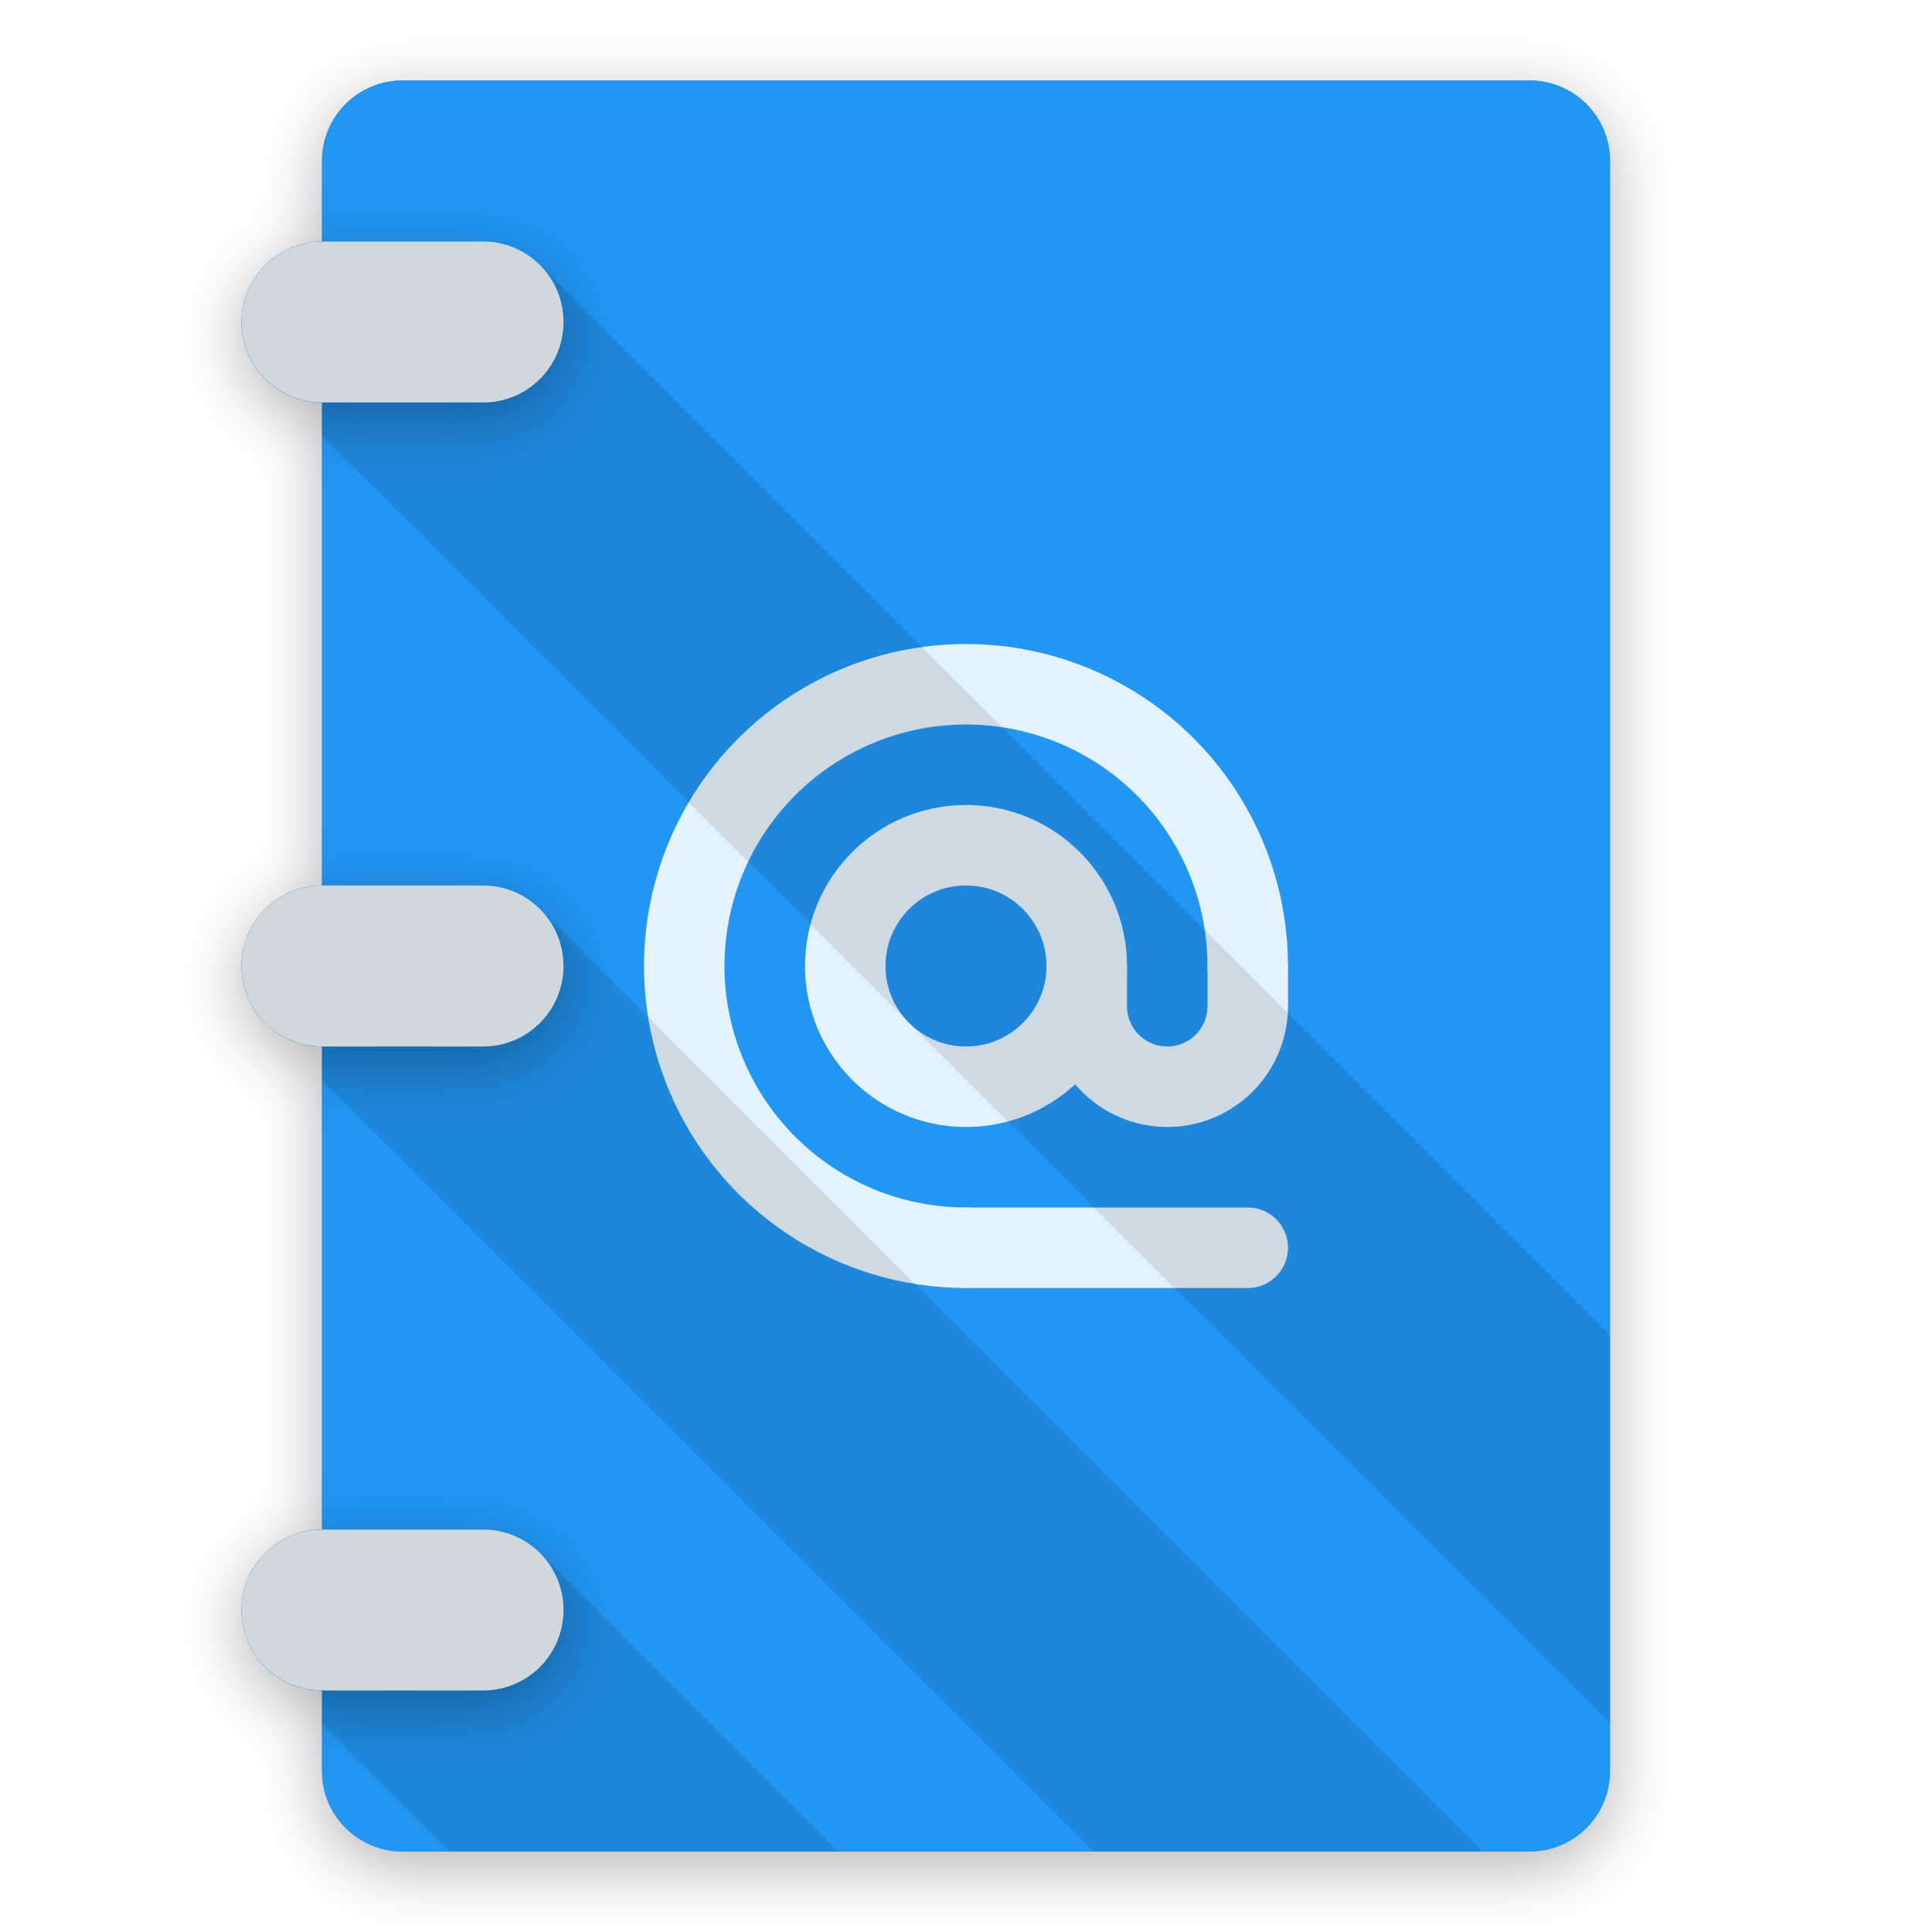
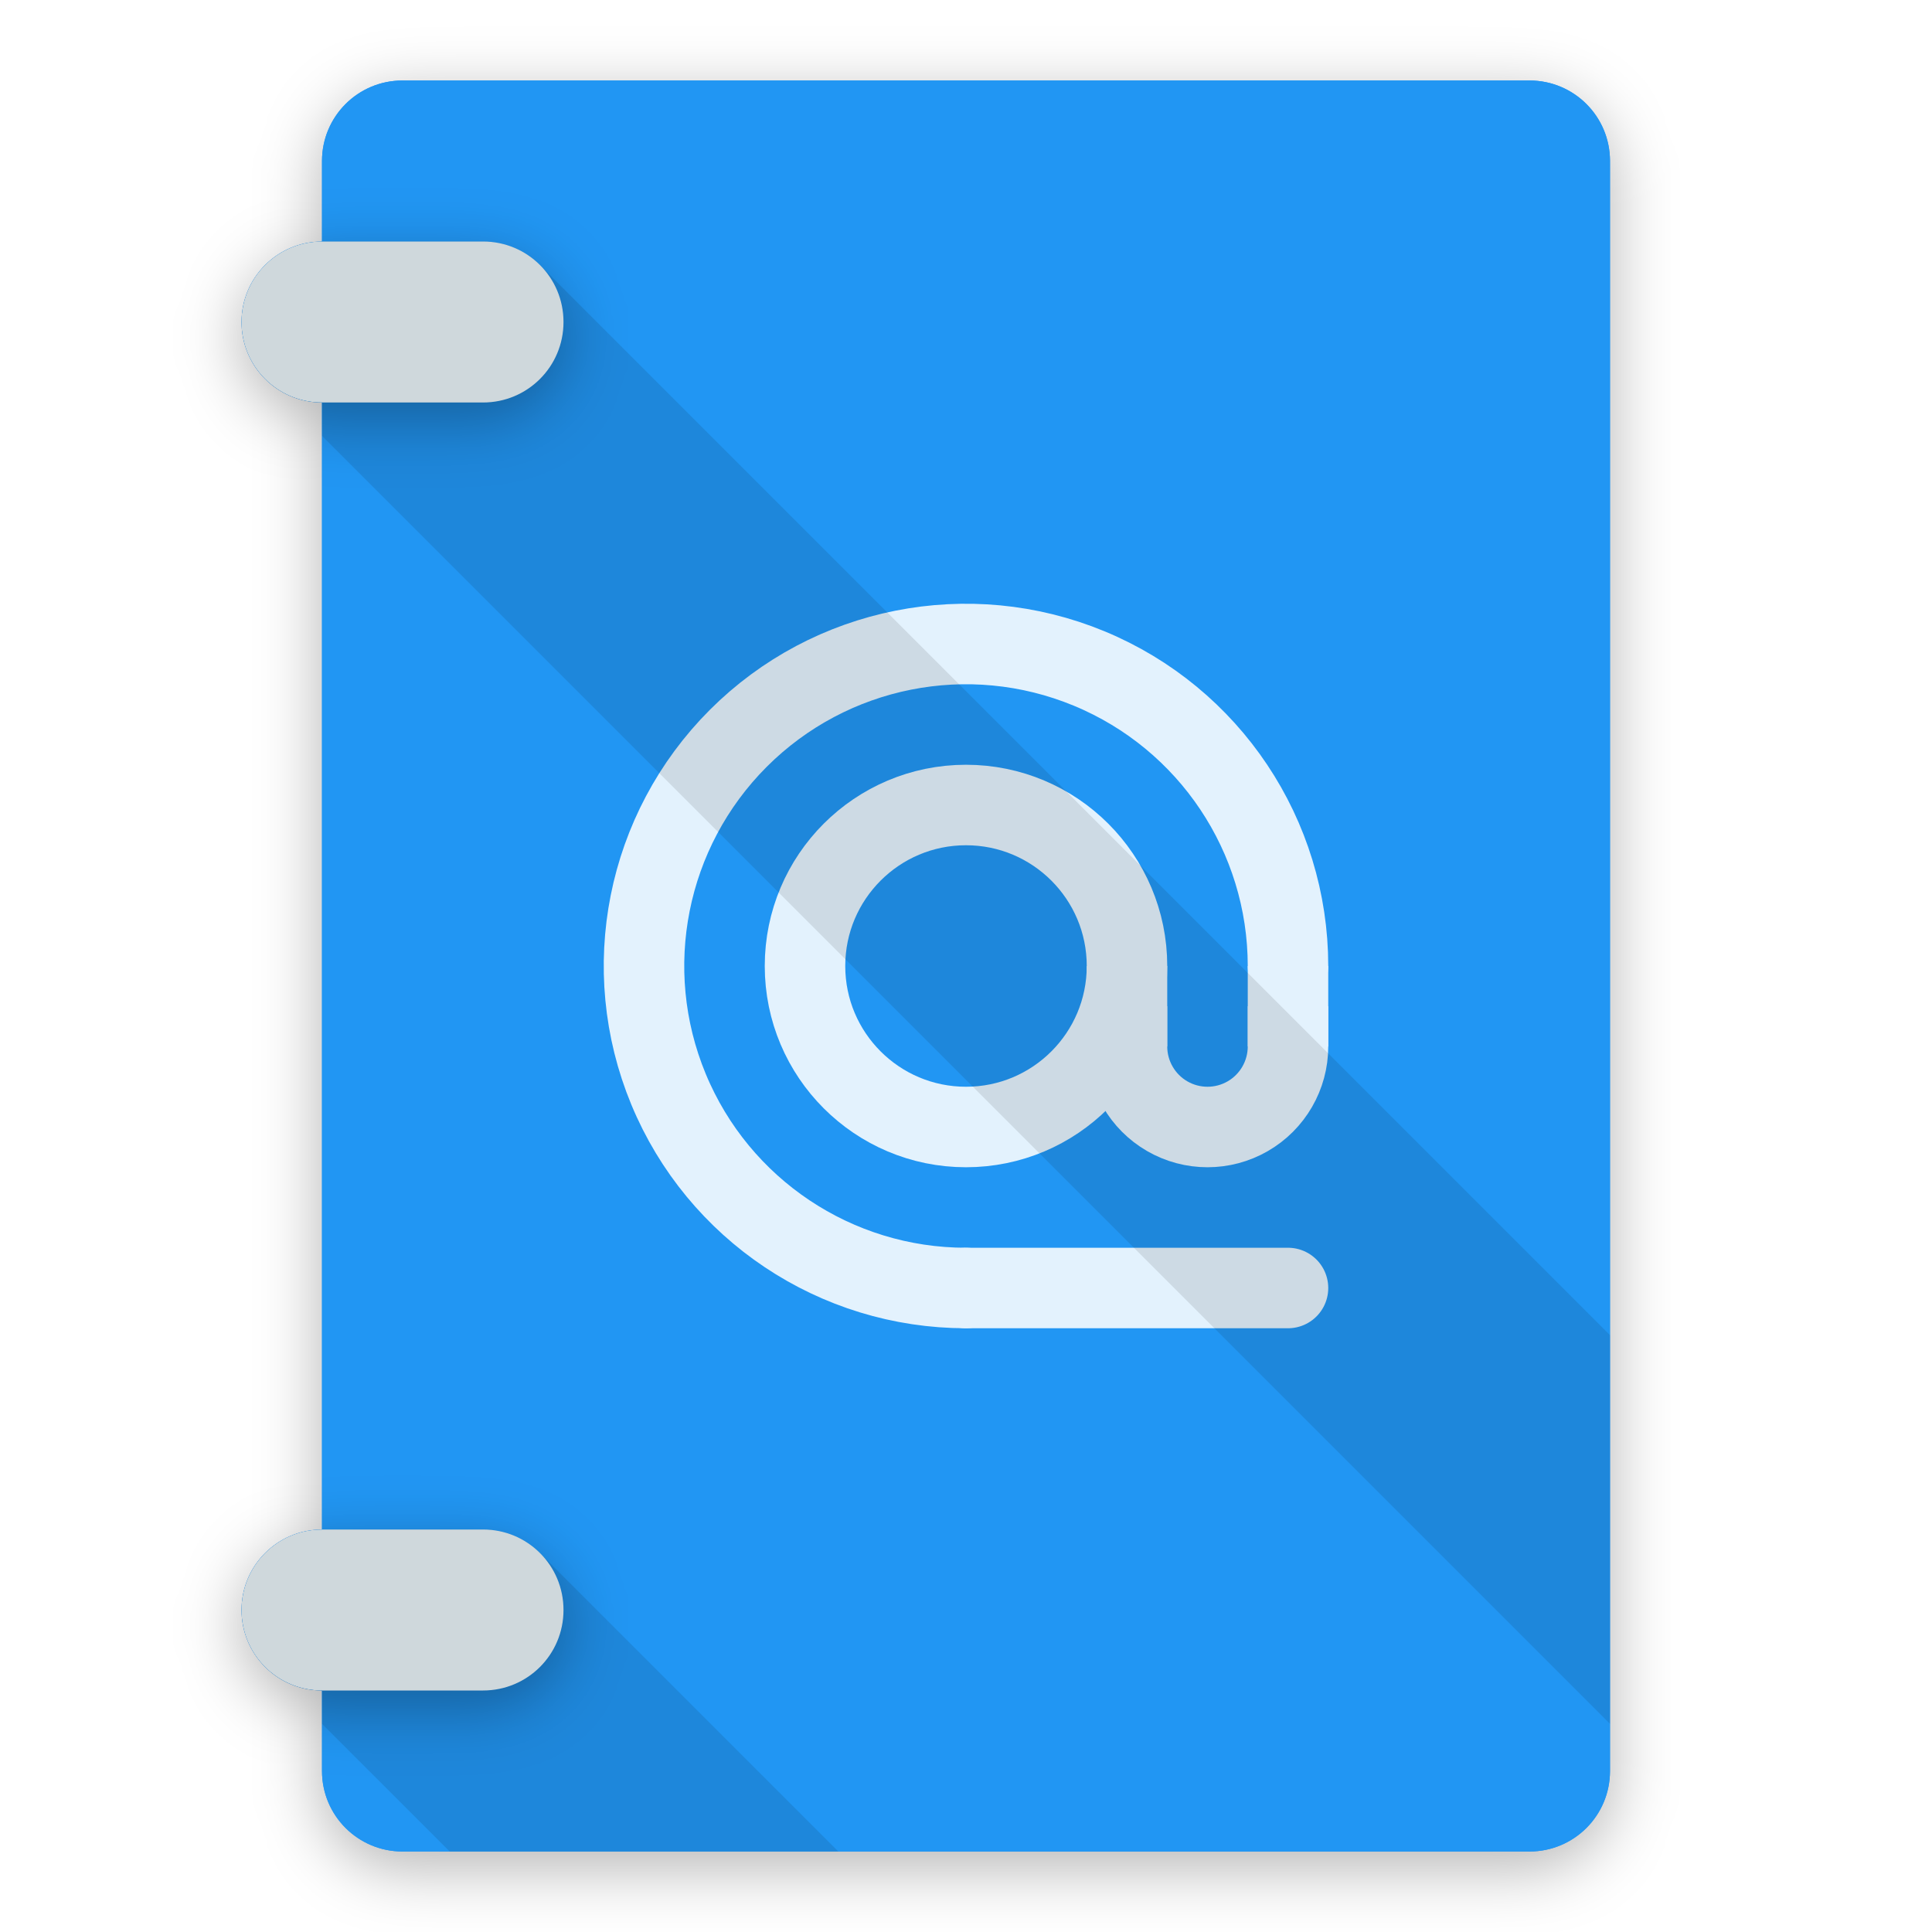
<svg xmlns="http://www.w3.org/2000/svg" width="48" height="48" id="svg4152" version="1.1" viewBox="0 0 48 48">
  <defs id="defs4154">
    <filter style="color-interpolation-filters:sRGB;" id="filter936">
      <feFlood flood-opacity="0.298" flood-color="rgb(0,0,0)" result="flood" id="feFlood926" />
      <feComposite in="flood" in2="SourceGraphic" operator="in" result="composite1" id="feComposite928" />
      <feGaussianBlur in="composite1" stdDeviation="0.8" result="blur" id="feGaussianBlur930" />
      <feOffset dx="0" dy="0.4" result="offset" id="feOffset932" />
      <feComposite in="SourceGraphic" in2="offset" operator="over" result="composite2" id="feComposite934" />
    </filter>
    <filter style="color-interpolation-filters:sRGB;" id="filter948">
      <feFlood flood-opacity="0.298" flood-color="rgb(0,0,0)" result="flood" id="feFlood938" />
      <feComposite in="flood" in2="SourceGraphic" operator="in" result="composite1" id="feComposite940" />
      <feGaussianBlur in="composite1" stdDeviation="0.8" result="blur" id="feGaussianBlur942" />
      <feOffset dx="0" dy="0.4" result="offset" id="feOffset944" />
      <feComposite in="SourceGraphic" in2="offset" operator="over" result="composite2" id="feComposite946" />
    </filter>
    <filter style="color-interpolation-filters:sRGB;" id="filter960">
      <feFlood flood-opacity="0.298" flood-color="rgb(0,0,0)" result="flood" id="feFlood950" />
      <feComposite in="flood" in2="SourceGraphic" operator="in" result="composite1" id="feComposite952" />
      <feGaussianBlur in="composite1" stdDeviation="0.8" result="blur" id="feGaussianBlur954" />
      <feOffset dx="0" dy="0.4" result="offset" id="feOffset956" />
      <feComposite in="SourceGraphic" in2="offset" operator="over" result="composite2" id="feComposite958" />
    </filter>
    <filter style="color-interpolation-filters:sRGB;" id="filter972">
      <feFlood flood-opacity="0.298" flood-color="rgb(0,0,0)" result="flood" id="feFlood962" />
      <feComposite in="flood" in2="SourceGraphic" operator="in" result="composite1" id="feComposite964" />
      <feGaussianBlur in="composite1" stdDeviation="0.8" result="blur" id="feGaussianBlur966" />
      <feOffset dx="0" dy="0.4" result="offset" id="feOffset968" />
      <feComposite in="SourceGraphic" in2="offset" operator="over" result="composite2" id="feComposite970" />
    </filter>
    <filter style="color-interpolation-filters:sRGB;" id="filter1009" x="-0.2" width="1.4">
      <feFlood flood-opacity="0.298" flood-color="rgb(0,0,0)" result="flood" id="feFlood999" />
      <feComposite in="flood" in2="SourceGraphic" operator="in" result="composite1" id="feComposite1001" />
      <feGaussianBlur in="composite1" stdDeviation="0.8" result="blur" id="feGaussianBlur1003" />
      <feOffset dx="0" dy="0.4" result="offset" id="feOffset1005" />
      <feComposite in="SourceGraphic" in2="offset" operator="over" result="composite2" id="feComposite1007" />
    </filter>
    <clipPath clipPathUnits="userSpaceOnUse" id="clipPath1011">
      <path style="color:#000000;clip-rule:nonzero;display:inline;overflow:visible;visibility:visible;opacity:1;isolation:auto;mix-blend-mode:normal;color-interpolation:sRGB;color-interpolation-filters:linearRGB;solid-color:#000000;solid-opacity:1;fill:#2196f3;fill-opacity:1;fill-rule:evenodd;stroke:none;stroke-width:0.1;stroke-linecap:round;stroke-linejoin:round;stroke-miterlimit:4;stroke-dasharray:none;stroke-dashoffset:0;stroke-opacity:0.251;color-rendering:auto;image-rendering:auto;shape-rendering:auto;text-rendering:auto;enable-background:accumulate" d="M 10,2 C 8.892,2 8,2.892 8,4 V 6 C 6.892,6 6,6.892 6,8 c 0,1.108 0.892,2 2,2 v 12 c -1.108,0 -2,0.892 -2,2 0,1.108 0.892,2 2,2 v 12 c -1.108,0 -2,0.892 -2,2 0,1.108 0.892,2 2,2 v 2 c 0,1.108 0.892,2 2,2 h 28 c 1.108,0 2,-0.892 2,-2 V 4 C 40,2.892 39.108,2 38,2 Z" id="path1013" />
    </clipPath>
    <filter style="color-interpolation-filters:sRGB" id="filter936-0">
      <feFlood flood-opacity="0.298" flood-color="rgb(0,0,0)" result="flood" id="feFlood926-9" />
      <feComposite in="flood" in2="SourceGraphic" operator="in" result="composite1" id="feComposite928-3" />
      <feGaussianBlur in="composite1" stdDeviation="0.8" result="blur" id="feGaussianBlur930-6" />
      <feOffset dx="0" dy="0.4" result="offset" id="feOffset932-0" />
      <feComposite in="SourceGraphic" in2="offset" operator="over" result="composite2" id="feComposite934-6" />
    </filter>
    <clipPath clipPathUnits="userSpaceOnUse" id="clipPath1072">
      <path style="color:#000000;clip-rule:nonzero;display:inline;overflow:visible;visibility:visible;opacity:1;isolation:auto;mix-blend-mode:normal;color-interpolation:sRGB;color-interpolation-filters:linearRGB;solid-color:#000000;solid-opacity:1;fill:#2196f3;fill-opacity:1;fill-rule:evenodd;stroke:none;stroke-width:0.1;stroke-linecap:round;stroke-linejoin:round;stroke-miterlimit:4;stroke-dasharray:none;stroke-dashoffset:0;stroke-opacity:0.251;color-rendering:auto;image-rendering:auto;shape-rendering:auto;text-rendering:auto;enable-background:accumulate" d="M 10,2 C 8.892,2 8,2.892 8,4 V 6 C 6.892,6 6,6.892 6,8 c 0,1.108 0.892,2 2,2 v 12 c -1.108,0 -2,0.892 -2,2 0,1.108 0.892,2 2,2 v 12 c -1.108,0 -2,0.892 -2,2 0,1.108 0.892,2 2,2 v 2 c 0,1.108 0.892,2 2,2 h 28 c 1.108,0 2,-0.892 2,-2 V 4 C 40,2.892 39.108,2 38,2 Z" id="path1074" />
    </clipPath>
  </defs>
  <g id="layer1" transform="translate(0,32)">
-     <path style="color:#000000;clip-rule:nonzero;display:inline;overflow:visible;visibility:visible;opacity:1;isolation:auto;mix-blend-mode:normal;color-interpolation:sRGB;color-interpolation-filters:linearRGB;solid-color:#000000;solid-opacity:1;fill:#2196f3;fill-opacity:1;fill-rule:evenodd;stroke:none;stroke-width:0.1;stroke-linecap:round;stroke-linejoin:round;stroke-miterlimit:4;stroke-dasharray:none;stroke-dashoffset:0;stroke-opacity:0.251;filter:url(#filter936);color-rendering:auto;image-rendering:auto;shape-rendering:auto;text-rendering:auto;enable-background:accumulate" d="m 10,-30 c -1.108,0 -2,0.892 -2,2 v 2 c -1.108,0 -2,0.892 -2,2 0,1.108 0.892,2 2,2 v 12 c -1.108,0 -2,0.892 -2,2 0,1.108 0.892,2 2,2 V 6 C 6.892,6 6,6.892 6,8 c 0,1.108 0.892,2 2,2 v 2 c 0,1.108 0.892,2 2,2 h 28 c 1.108,0 2,-0.892 2,-2 v -40 c 0,-1.108 -0.892,-2 -2,-2 z" id="rect4142-6-3-5-1" />
+     <path style="color:#000000;clip-rule:nonzero;display:inline;overflow:visible;visibility:visible;opacity:1;isolation:auto;mix-blend-mode:normal;color-interpolation:sRGB;color-interpolation-filters:linearRGB;solid-color:#000000;solid-opacity:1;fill:#2196f3;fill-opacity:1;fill-rule:evenodd;stroke:none;stroke-width:0.1;stroke-linecap:round;stroke-linejoin:round;stroke-miterlimit:4;stroke-dasharray:none;stroke-dashoffset:0;stroke-opacity:0.251;filter:url(#filter936);color-rendering:auto;image-rendering:auto;shape-rendering:auto;text-rendering:auto;enable-background:accumulate" d="m 10,-30 c -1.108,0 -2,0.892 -2,2 v 2 c -1.108,0 -2,0.892 -2,2 0,1.108 0.892,2 2,2 0,10.287 0,18.018 0,28 -1.108,0 -2,0.892 -2,2 0,1.108 0.892,2 2,2 v 2 c 0,1.108 0.892,2 2,2 h 28 c 1.108,0 2,-0.892 2,-2 v -40 c 0,-1.108 -0.892,-2 -2,-2 z" id="rect4142-6-3-5-1" />
    <rect style="color:#000000;clip-rule:nonzero;display:inline;overflow:visible;visibility:visible;opacity:1;isolation:auto;mix-blend-mode:normal;color-interpolation:sRGB;color-interpolation-filters:linearRGB;solid-color:#000000;solid-opacity:1;fill:#2196f3;fill-opacity:1;fill-rule:evenodd;stroke:none;stroke-width:0.1;stroke-linecap:round;stroke-linejoin:round;stroke-miterlimit:4;stroke-dasharray:none;stroke-dashoffset:0;stroke-opacity:0.251;color-rendering:auto;image-rendering:auto;shape-rendering:auto;text-rendering:auto;enable-background:accumulate" id="rect4142-6-3" width="32" height="44" x="8" y="-30" ry="2" rx="2" />
-     <circle style="color:#000000;clip-rule:nonzero;display:inline;overflow:visible;visibility:visible;opacity:1;isolation:auto;mix-blend-mode:normal;color-interpolation:sRGB;color-interpolation-filters:linearRGB;solid-color:#000000;solid-opacity:1;fill:none;fill-opacity:1;fill-rule:nonzero;stroke:#e3f2fd;stroke-width:2;stroke-linecap:round;stroke-linejoin:round;stroke-miterlimit:4;stroke-dasharray:none;stroke-dashoffset:0;stroke-opacity:1;paint-order:normal;color-rendering:auto;image-rendering:auto;shape-rendering:auto;text-rendering:auto;enable-background:accumulate" id="path842" cx="24" cy="-8" r="3" />
-     <path style="color:#000000;clip-rule:nonzero;display:inline;overflow:visible;visibility:visible;opacity:1;isolation:auto;mix-blend-mode:normal;color-interpolation:sRGB;color-interpolation-filters:linearRGB;solid-color:#000000;solid-opacity:1;fill:none;fill-opacity:1;fill-rule:nonzero;stroke:#e3f2fd;stroke-width:2;stroke-linecap:round;stroke-linejoin:round;stroke-miterlimit:4;stroke-dasharray:none;stroke-dashoffset:0;stroke-opacity:1;paint-order:normal;color-rendering:auto;image-rendering:auto;shape-rendering:auto;text-rendering:auto;enable-background:accumulate" id="path844" d="m 24,-1 a 7,7 0 0 1 -6.467,-4.321 7,7 0 0 1 1.517,-7.629 7,7 0 0 1 7.629,-1.517 A 7,7 0 0 1 31,-8" />
-     <path style="color:#000000;clip-rule:nonzero;display:inline;overflow:visible;visibility:visible;opacity:1;isolation:auto;mix-blend-mode:normal;color-interpolation:sRGB;color-interpolation-filters:linearRGB;solid-color:#000000;solid-opacity:1;fill:none;fill-opacity:1;fill-rule:nonzero;stroke:#e3f2fd;stroke-width:2;stroke-linecap:square;stroke-linejoin:round;stroke-miterlimit:4;stroke-dasharray:none;stroke-dashoffset:0;stroke-opacity:1;paint-order:normal;color-rendering:auto;image-rendering:auto;shape-rendering:auto;text-rendering:auto;enable-background:accumulate" id="path842-7" d="m 31,-7 a 2,2 0 0 1 -1,1.732 2,2 0 0 1 -2,0 2,2 0 0 1 -1,-1.732" />
-     <path style="fill:none;fill-rule:evenodd;stroke:#e3f2fd;stroke-width:2;stroke-linecap:round;stroke-linejoin:round;stroke-miterlimit:4;stroke-dasharray:none;stroke-opacity:1" d="M 31,-1 H 24" id="path861" />
-     <path style="fill:none;fill-rule:evenodd;stroke:#000000;stroke-width:4;stroke-linecap:round;stroke-linejoin:round;stroke-opacity:1;stroke-miterlimit:4;stroke-dasharray:none;opacity:0.1" d="M 8 8 L 42 42 L 42 38 L 12 8 L 8 8 z M 8 24 L 42 58 L 42 54 L 12 24 L 8 24 z M 8 40 L 42 74 L 42 70 L 12 40 L 8 40 z " transform="translate(0,-32)" id="path1015" clip-path="url(#clipPath1072)" />
-     <path style="color:#000000;clip-rule:nonzero;display:inline;overflow:visible;visibility:visible;opacity:1;isolation:auto;mix-blend-mode:normal;color-interpolation:sRGB;color-interpolation-filters:linearRGB;solid-color:#000000;solid-opacity:1;fill:#cfd8dc;fill-opacity:1;fill-rule:nonzero;stroke:none;stroke-width:2;stroke-linecap:round;stroke-linejoin:round;stroke-miterlimit:4;stroke-dasharray:none;stroke-dashoffset:0;stroke-opacity:1;paint-order:normal;color-rendering:auto;image-rendering:auto;shape-rendering:auto;text-rendering:auto;enable-background:accumulate;filter:url(#filter1009)" d="M 8 6 C 6.892 6 6 6.892 6 8 C 6 9.108 6.892 10 8 10 L 12 10 C 13.108 10 14 9.108 14 8 C 14 6.892 13.108 6 12 6 L 8 6 z M 8 22 C 6.892 22 6 22.892 6 24 C 6 25.108 6.892 26 8 26 L 12 26 C 13.108 26 14 25.108 14 24 C 14 22.892 13.108 22 12 22 L 8 22 z M 8 38 C 6.892 38 6 38.892 6 40 C 6 41.108 6.892 42 8 42 L 12 42 C 13.108 42 14 41.108 14 40 C 14 38.892 13.108 38 12 38 L 8 38 z " transform="translate(0,-32)" id="rect863" clip-path="url(#clipPath1011)" />
+     <circle style="color:#000000;clip-rule:nonzero;display:inline;overflow:visible;visibility:visible;opacity:1;isolation:auto;mix-blend-mode:normal;color-interpolation:sRGB;color-interpolation-filters:linearRGB;solid-color:#000000;solid-opacity:1;fill:none;fill-opacity:1;fill-rule:nonzero;stroke:#e3f2fd;stroke-width:2;stroke-linecap:round;stroke-linejoin:round;stroke-miterlimit:4;stroke-dasharray:none;stroke-dashoffset:0;stroke-opacity:1;paint-order:normal;color-rendering:auto;image-rendering:auto;shape-rendering:auto;text-rendering:auto;enable-background:accumulate" id="path842" cx="24" cy="-8" r="4" />
+     <path style="color:#000000;clip-rule:nonzero;display:inline;overflow:visible;visibility:visible;opacity:1;isolation:auto;mix-blend-mode:normal;color-interpolation:sRGB;color-interpolation-filters:linearRGB;solid-color:#000000;solid-opacity:1;fill:none;fill-opacity:1;fill-rule:nonzero;stroke:#e3f2fd;stroke-width:2;stroke-linecap:round;stroke-linejoin:round;stroke-miterlimit:4;stroke-dasharray:none;stroke-dashoffset:0;stroke-opacity:1;paint-order:normal;color-rendering:auto;image-rendering:auto;shape-rendering:auto;text-rendering:auto;enable-background:accumulate" id="path844" d="m 24,0 a 8,8 0 0 1 -7.391,-4.939 8,8 0 0 1 1.734,-8.718 8,8 0 0 1 8.718,-1.734 A 8,8 0 0 1 32,-8" />
+     <path style="color:#000000;clip-rule:nonzero;display:inline;overflow:visible;visibility:visible;opacity:1;isolation:auto;mix-blend-mode:normal;color-interpolation:sRGB;color-interpolation-filters:linearRGB;solid-color:#000000;solid-opacity:1;fill:none;fill-opacity:1;fill-rule:nonzero;stroke:#e3f2fd;stroke-width:2;stroke-linecap:square;stroke-linejoin:round;stroke-miterlimit:4;stroke-dasharray:none;stroke-dashoffset:0;stroke-opacity:1;paint-order:normal;color-rendering:auto;image-rendering:auto;shape-rendering:auto;text-rendering:auto;enable-background:accumulate" id="path842-7" d="m 32,-6 a 2,2 0 0 1 -1,1.732 2,2 0 0 1 -2,0 2,2 0 0 1 -1,-1.732" />
+     <path style="fill:none;fill-rule:evenodd;stroke:#e3f2fd;stroke-width:2;stroke-linecap:round;stroke-linejoin:round;stroke-miterlimit:4;stroke-dasharray:none;stroke-opacity:1" d="M 32,0 H 24" id="path861" />
+     <path style="fill:none;fill-rule:evenodd;stroke:#e3f2fd;stroke-width:2;stroke-linecap:butt;stroke-linejoin:miter;stroke-opacity:1;stroke-miterlimit:4;stroke-dasharray:none" d="m 32,-8 v 2" id="path4532" />
+     <path style="fill:none;fill-rule:evenodd;stroke:#e3f2fd;stroke-width:2;stroke-linecap:butt;stroke-linejoin:miter;stroke-miterlimit:4;stroke-dasharray:none;stroke-opacity:1" d="m 28,-8 v 2" id="path4532-3" />
+     <path style="opacity:0.1;fill:none;fill-rule:evenodd;stroke:#000000;stroke-width:4;stroke-linecap:round;stroke-linejoin:round;stroke-miterlimit:4;stroke-dasharray:none;stroke-opacity:1" d="M 8,8 42,42 V 38 L 12,8 Z M 8,40 42,74 V 70 L 12,40 Z" transform="translate(0,-32)" id="path1015" clip-path="url(#clipPath1072)" />
+     <path style="color:#000000;clip-rule:nonzero;display:inline;overflow:visible;visibility:visible;opacity:1;isolation:auto;mix-blend-mode:normal;color-interpolation:sRGB;color-interpolation-filters:linearRGB;solid-color:#000000;solid-opacity:1;fill:#cfd8dc;fill-opacity:1;fill-rule:nonzero;stroke:none;stroke-width:2;stroke-linecap:round;stroke-linejoin:round;stroke-miterlimit:4;stroke-dasharray:none;stroke-dashoffset:0;stroke-opacity:1;paint-order:normal;filter:url(#filter1009);color-rendering:auto;image-rendering:auto;shape-rendering:auto;text-rendering:auto;enable-background:accumulate" d="M 8,6 C 6.892,6 6,6.892 6,8 c 0,1.108 0.892,2 2,2 h 4 c 1.108,0 2,-0.892 2,-2 0,-1.108 -0.892,-2 -2,-2 z m 0,32 c -1.108,0 -2,0.892 -2,2 0,1.108 0.892,2 2,2 h 4 c 1.108,0 2,-0.892 2,-2 0,-1.108 -0.892,-2 -2,-2 z" transform="translate(0,-32)" id="rect863" clip-path="url(#clipPath1011)" />
  </g>
</svg>
